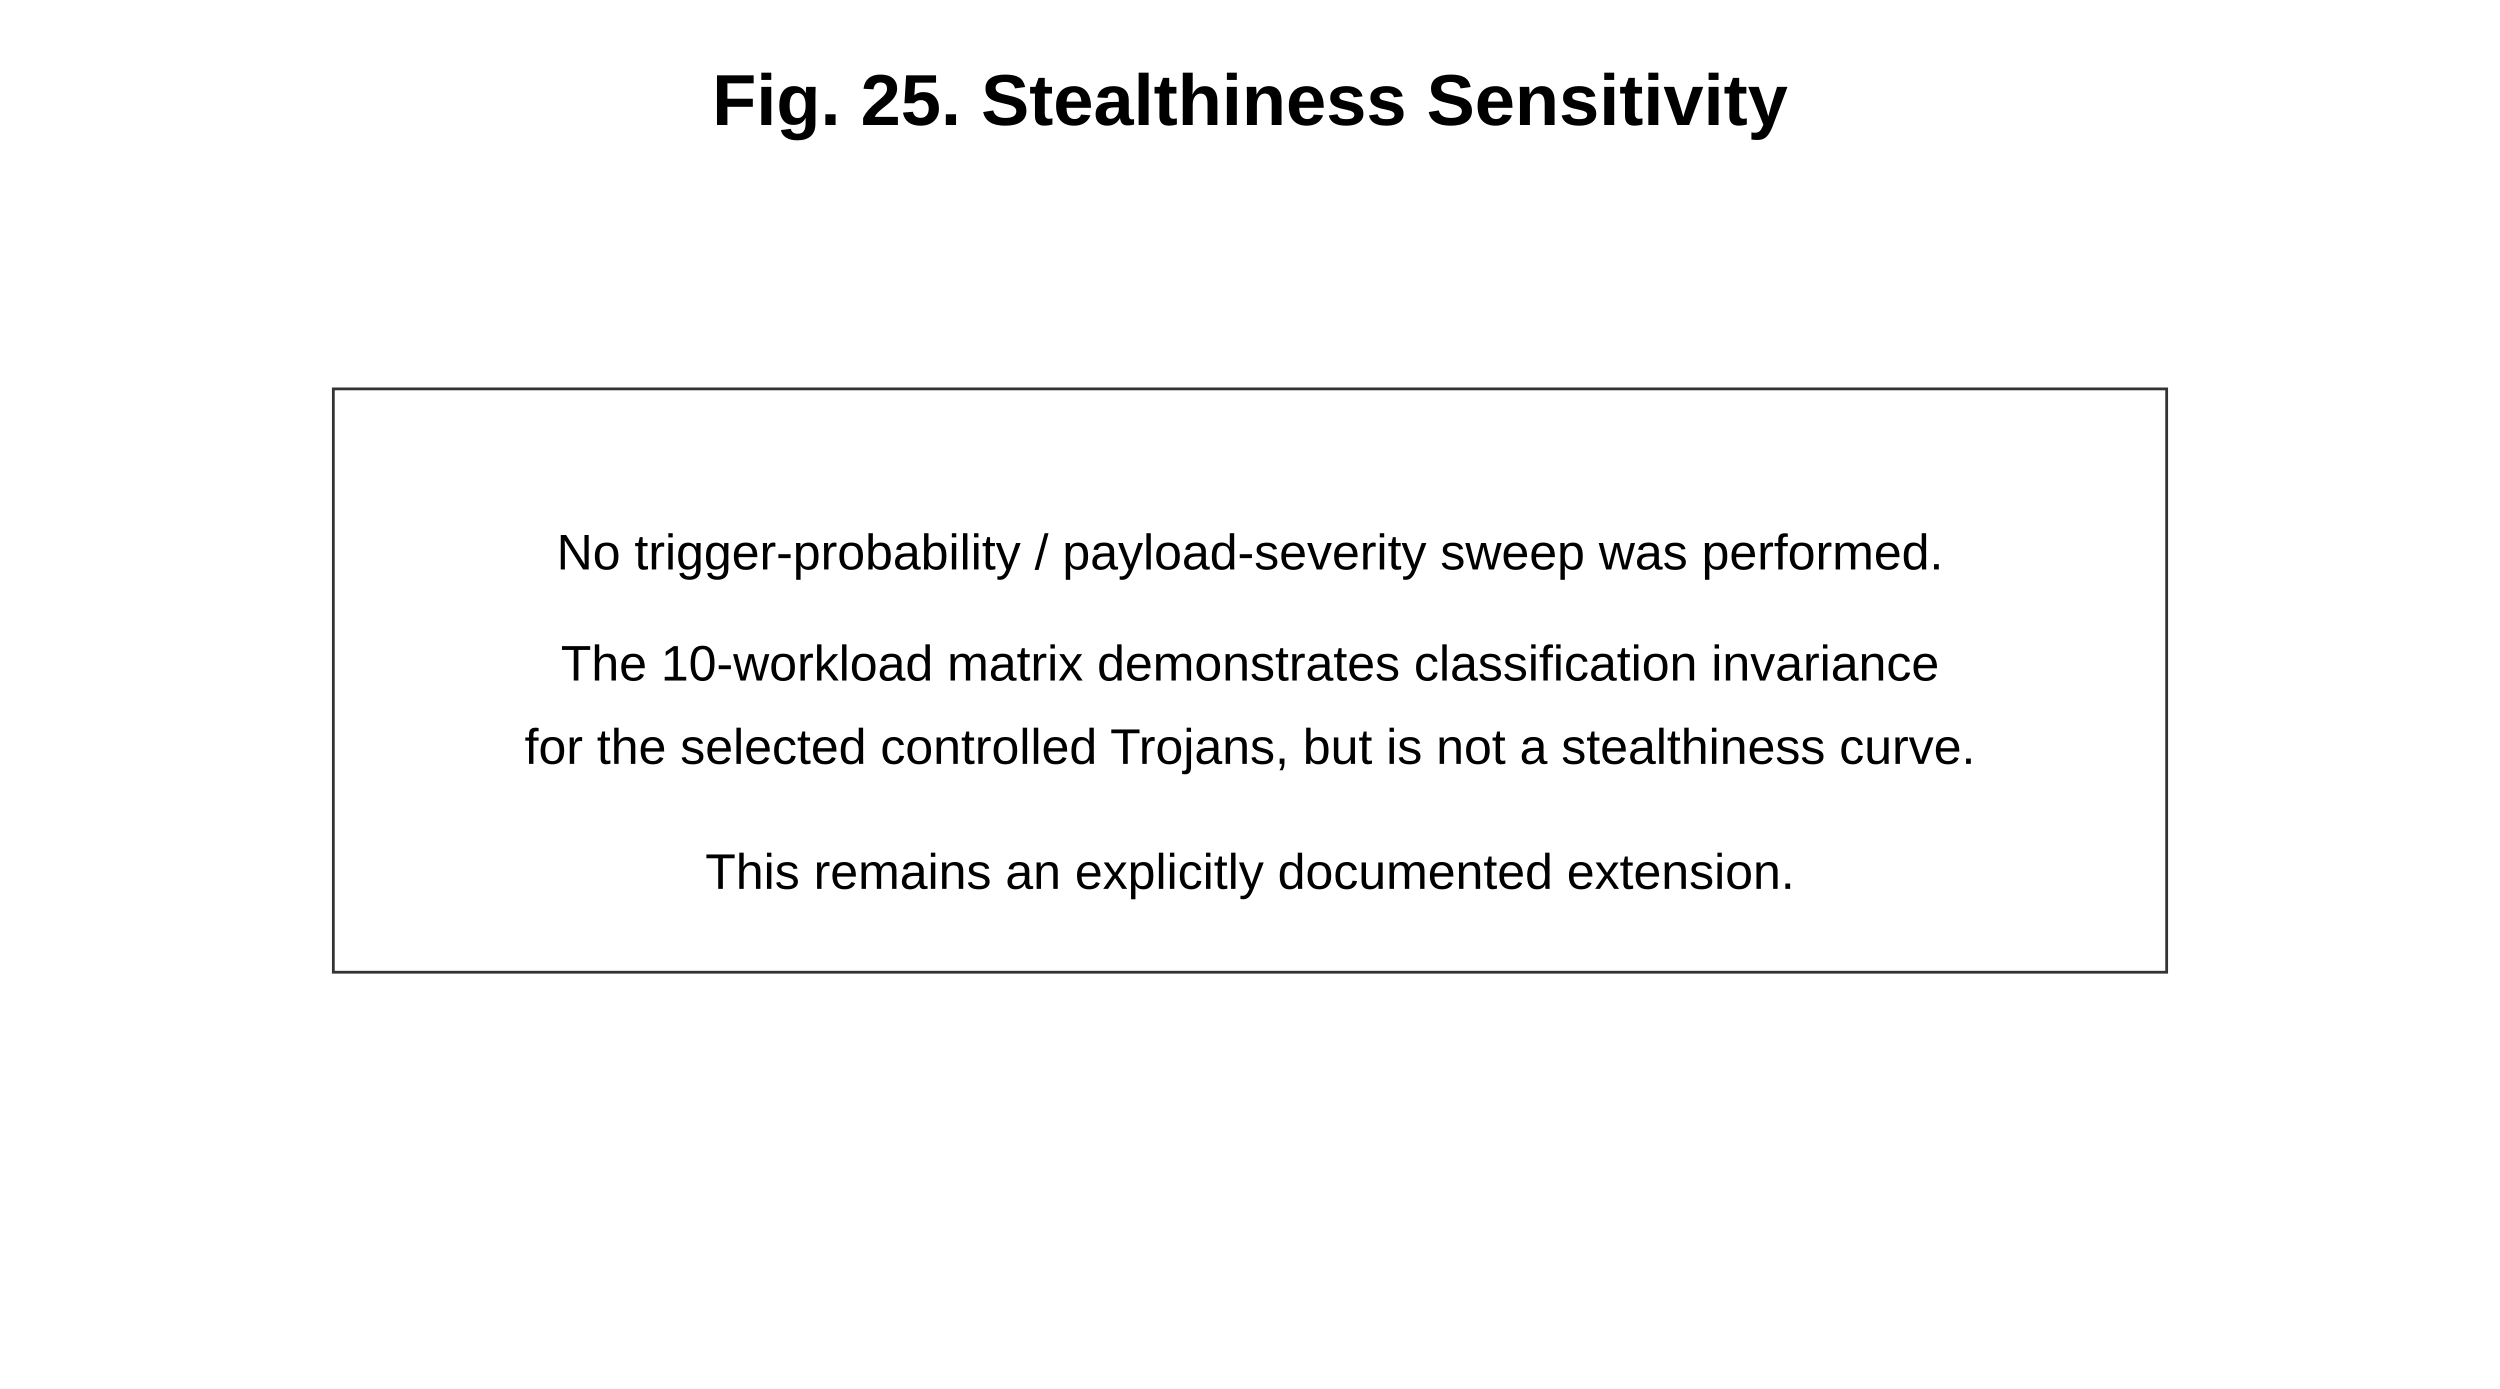
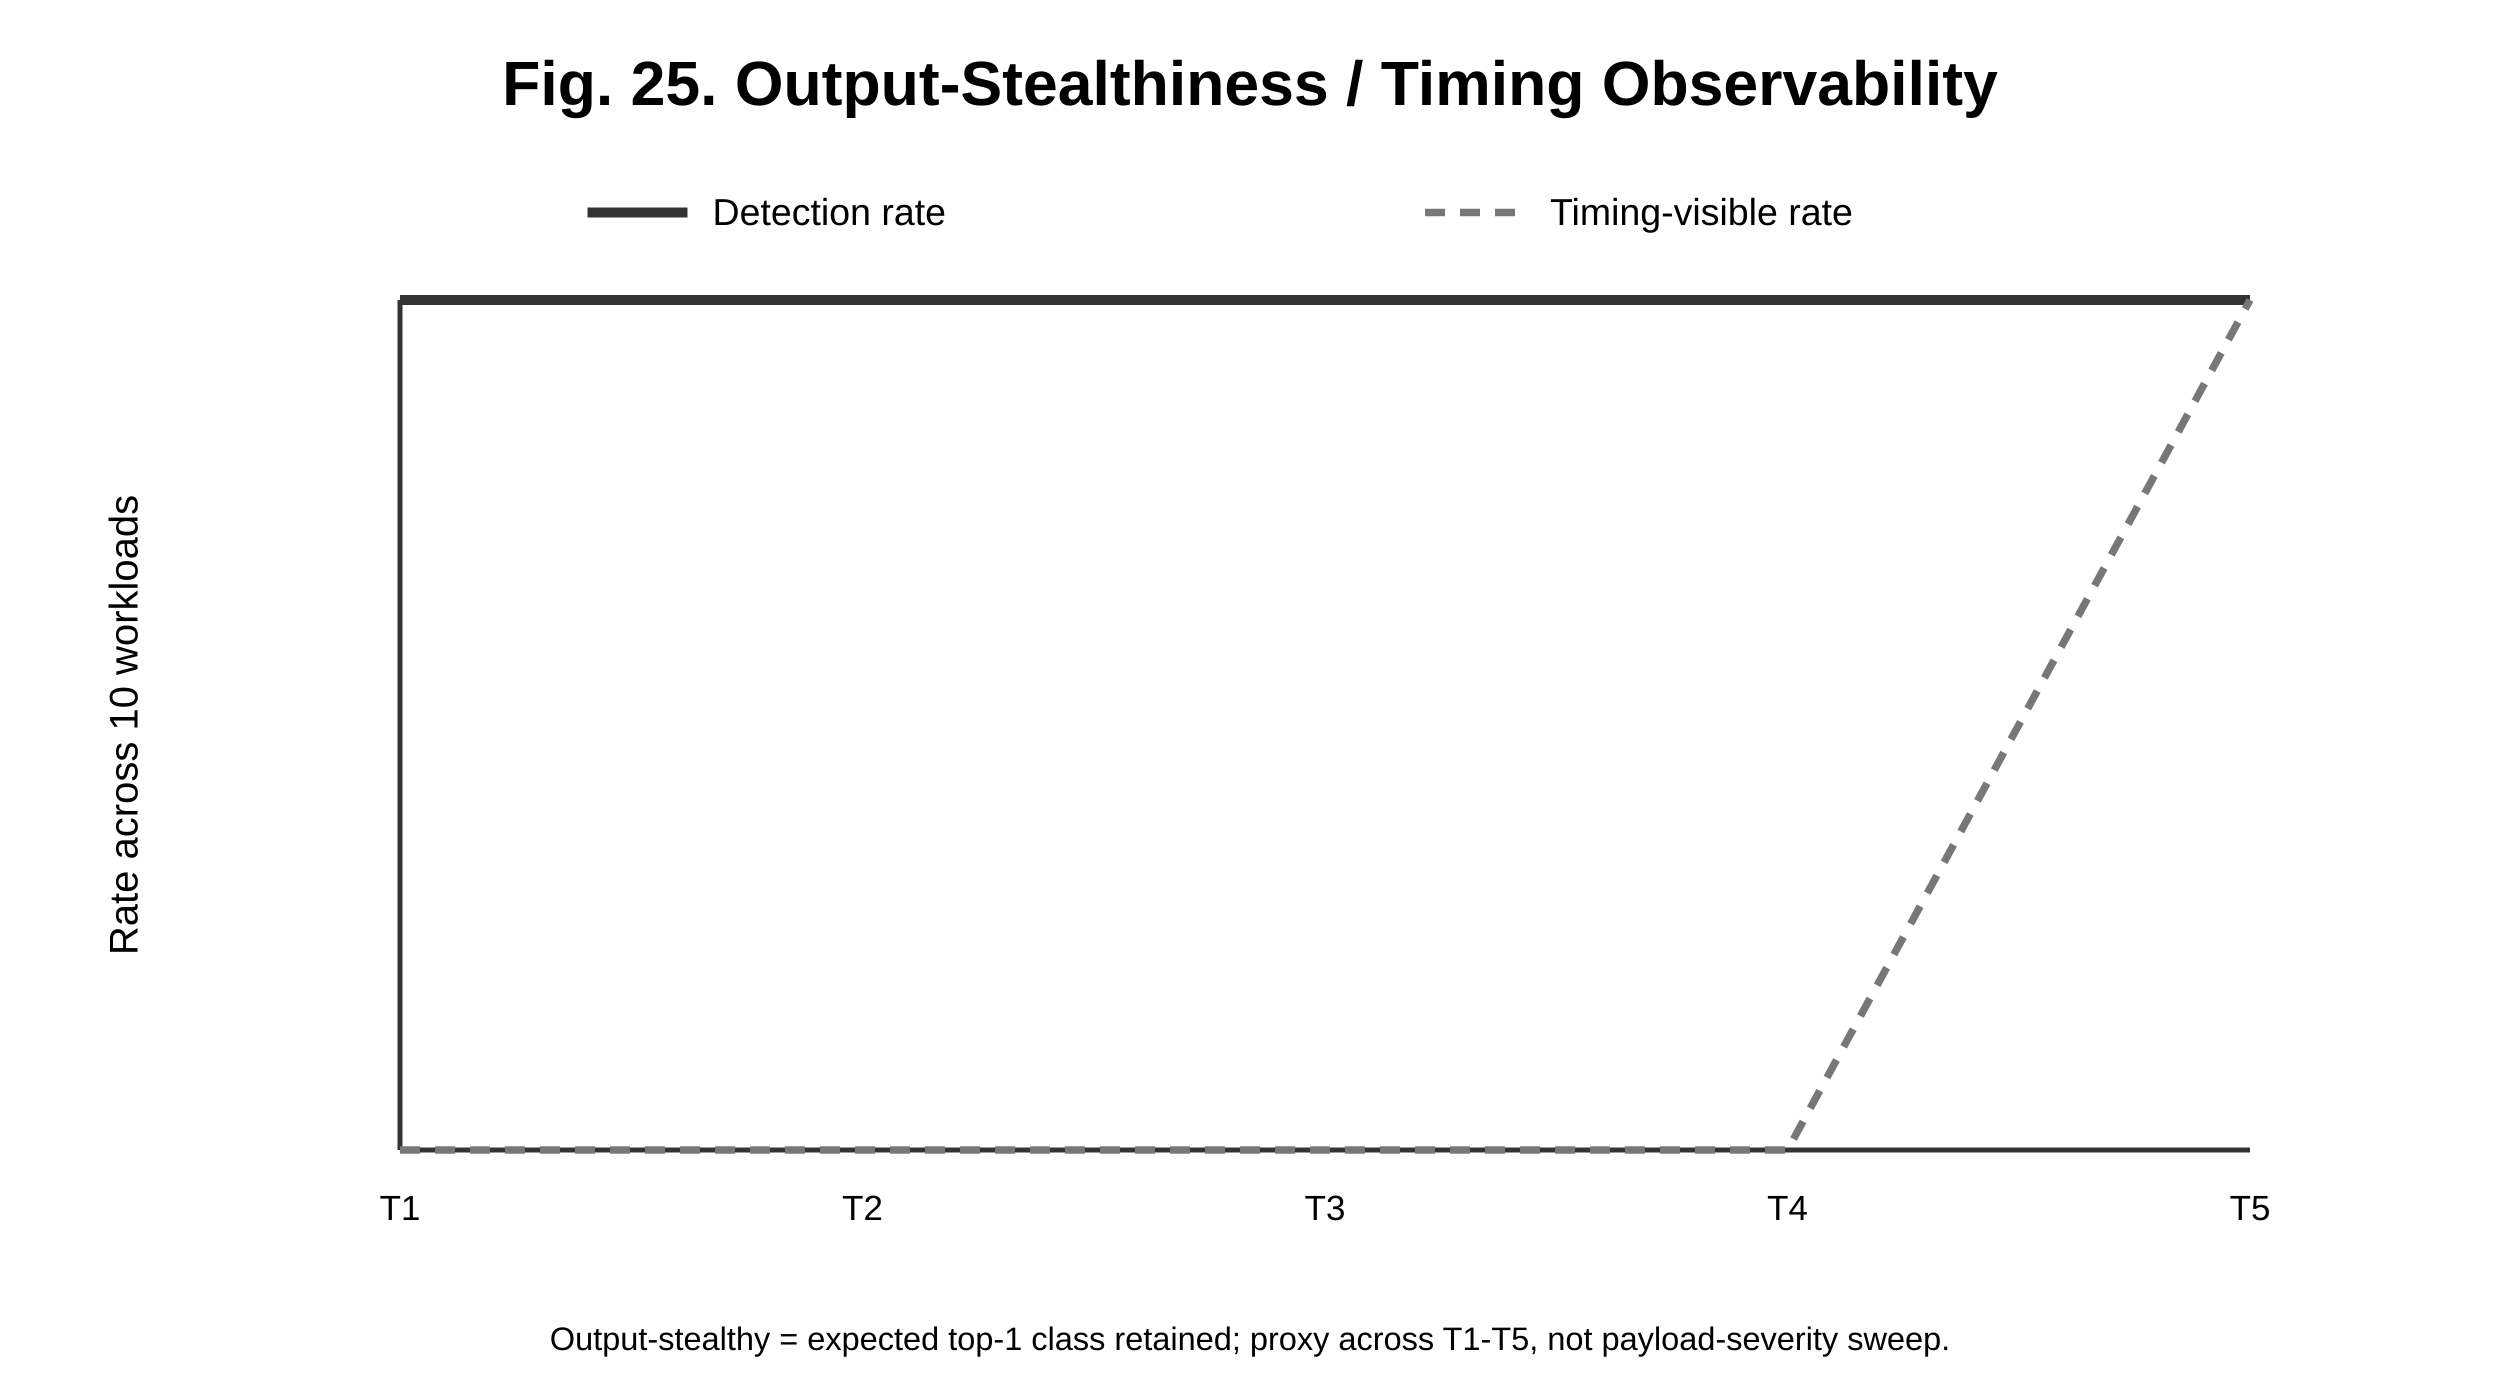
- <svg xmlns="http://www.w3.org/2000/svg" width="900" height="500">
+ <svg xmlns="http://www.w3.org/2000/svg" width="1000" height="560" viewBox="0 0 1000 560">
  <rect width="100%" height="100%" fill="white" />
-   <text x="450" y="45" text-anchor="middle" font-family="Arial" font-size="26" font-weight="bold">Fig. 25. Stealthiness Sensitivity</text>
-   <g font-family="Arial" font-size="18">
-     <rect x="120" y="140" width="660" height="210" fill="white" stroke="#333" />
-     <text x="450" y="205" text-anchor="middle">No trigger-probability / payload-severity sweep was performed.</text>
-     <text x="450" y="245" text-anchor="middle">The 10-workload matrix demonstrates classification invariance</text>
-     <text x="450" y="275" text-anchor="middle">for the selected controlled Trojans, but is not a stealthiness curve.</text>
-     <text x="450" y="320" text-anchor="middle">This remains an explicitly documented extension.</text>
+   <text x="500" y="42" text-anchor="middle" font-family="Arial" font-size="25" font-weight="bold">Fig. 25. Output-Stealthiness / Timing Observability</text>
+   <line x1="160" y1="460" x2="900" y2="460" stroke="#333" stroke-width="2" />
+   <line x1="160" y1="460" x2="160" y2="120" stroke="#333" stroke-width="2" />
+   <polyline fill="none" stroke="#333" stroke-width="4" points="160,120 345,120 530,120 715,120 900,120" />
+   <polyline fill="none" stroke="#777" stroke-width="3" stroke-dasharray="8,6" points="160,460 345,460 530,460 715,460 900,120" />
+   <g font-family="Arial" font-size="14" text-anchor="middle">
+     <text x="160" y="488">T1</text>
+     <text x="345" y="488">T2</text>
+     <text x="530" y="488">T3</text>
+     <text x="715" y="488">T4</text>
+     <text x="900" y="488">T5</text>
  </g>
+   <line x1="235" y1="85" x2="275" y2="85" stroke="#333" stroke-width="4" />
+   <text x="285" y="90" font-family="Arial" font-size="15">Detection rate</text>
+   <line x1="570" y1="85" x2="610" y2="85" stroke="#777" stroke-width="3" stroke-dasharray="8,6" />
+   <text x="620" y="90" font-family="Arial" font-size="15">Timing-visible rate</text>
+   <text x="55" y="290" transform="rotate(-90 55 290)" text-anchor="middle" font-family="Arial" font-size="16">Rate across 10 workloads</text>
+   <text x="500" y="540" text-anchor="middle" font-family="Arial" font-size="13">Output-stealthy = expected top-1 class retained; proxy across T1-T5, not payload-severity sweep.</text>
</svg>
